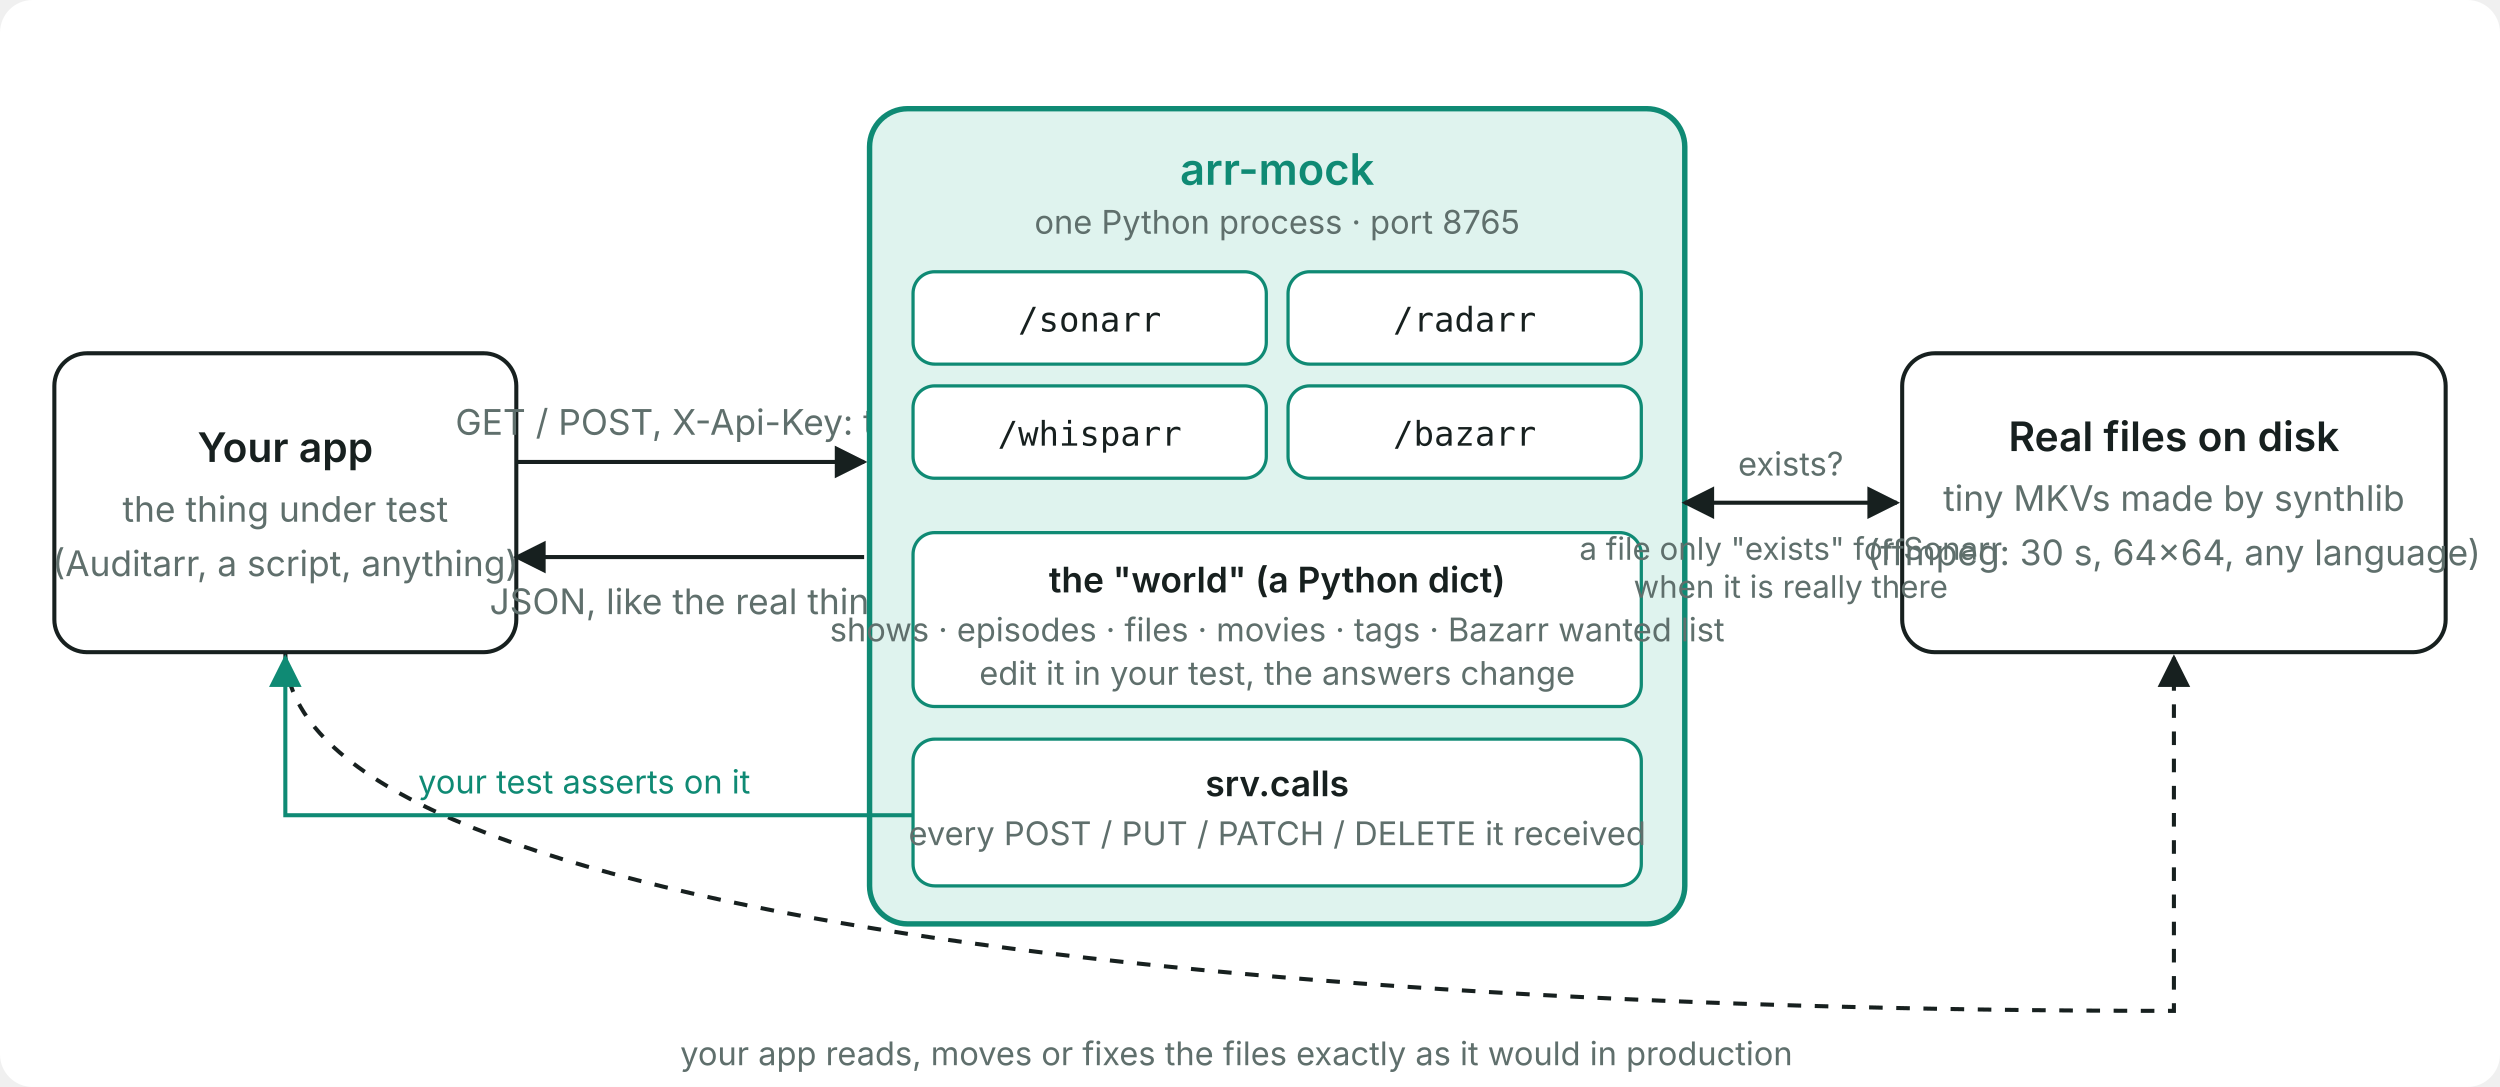
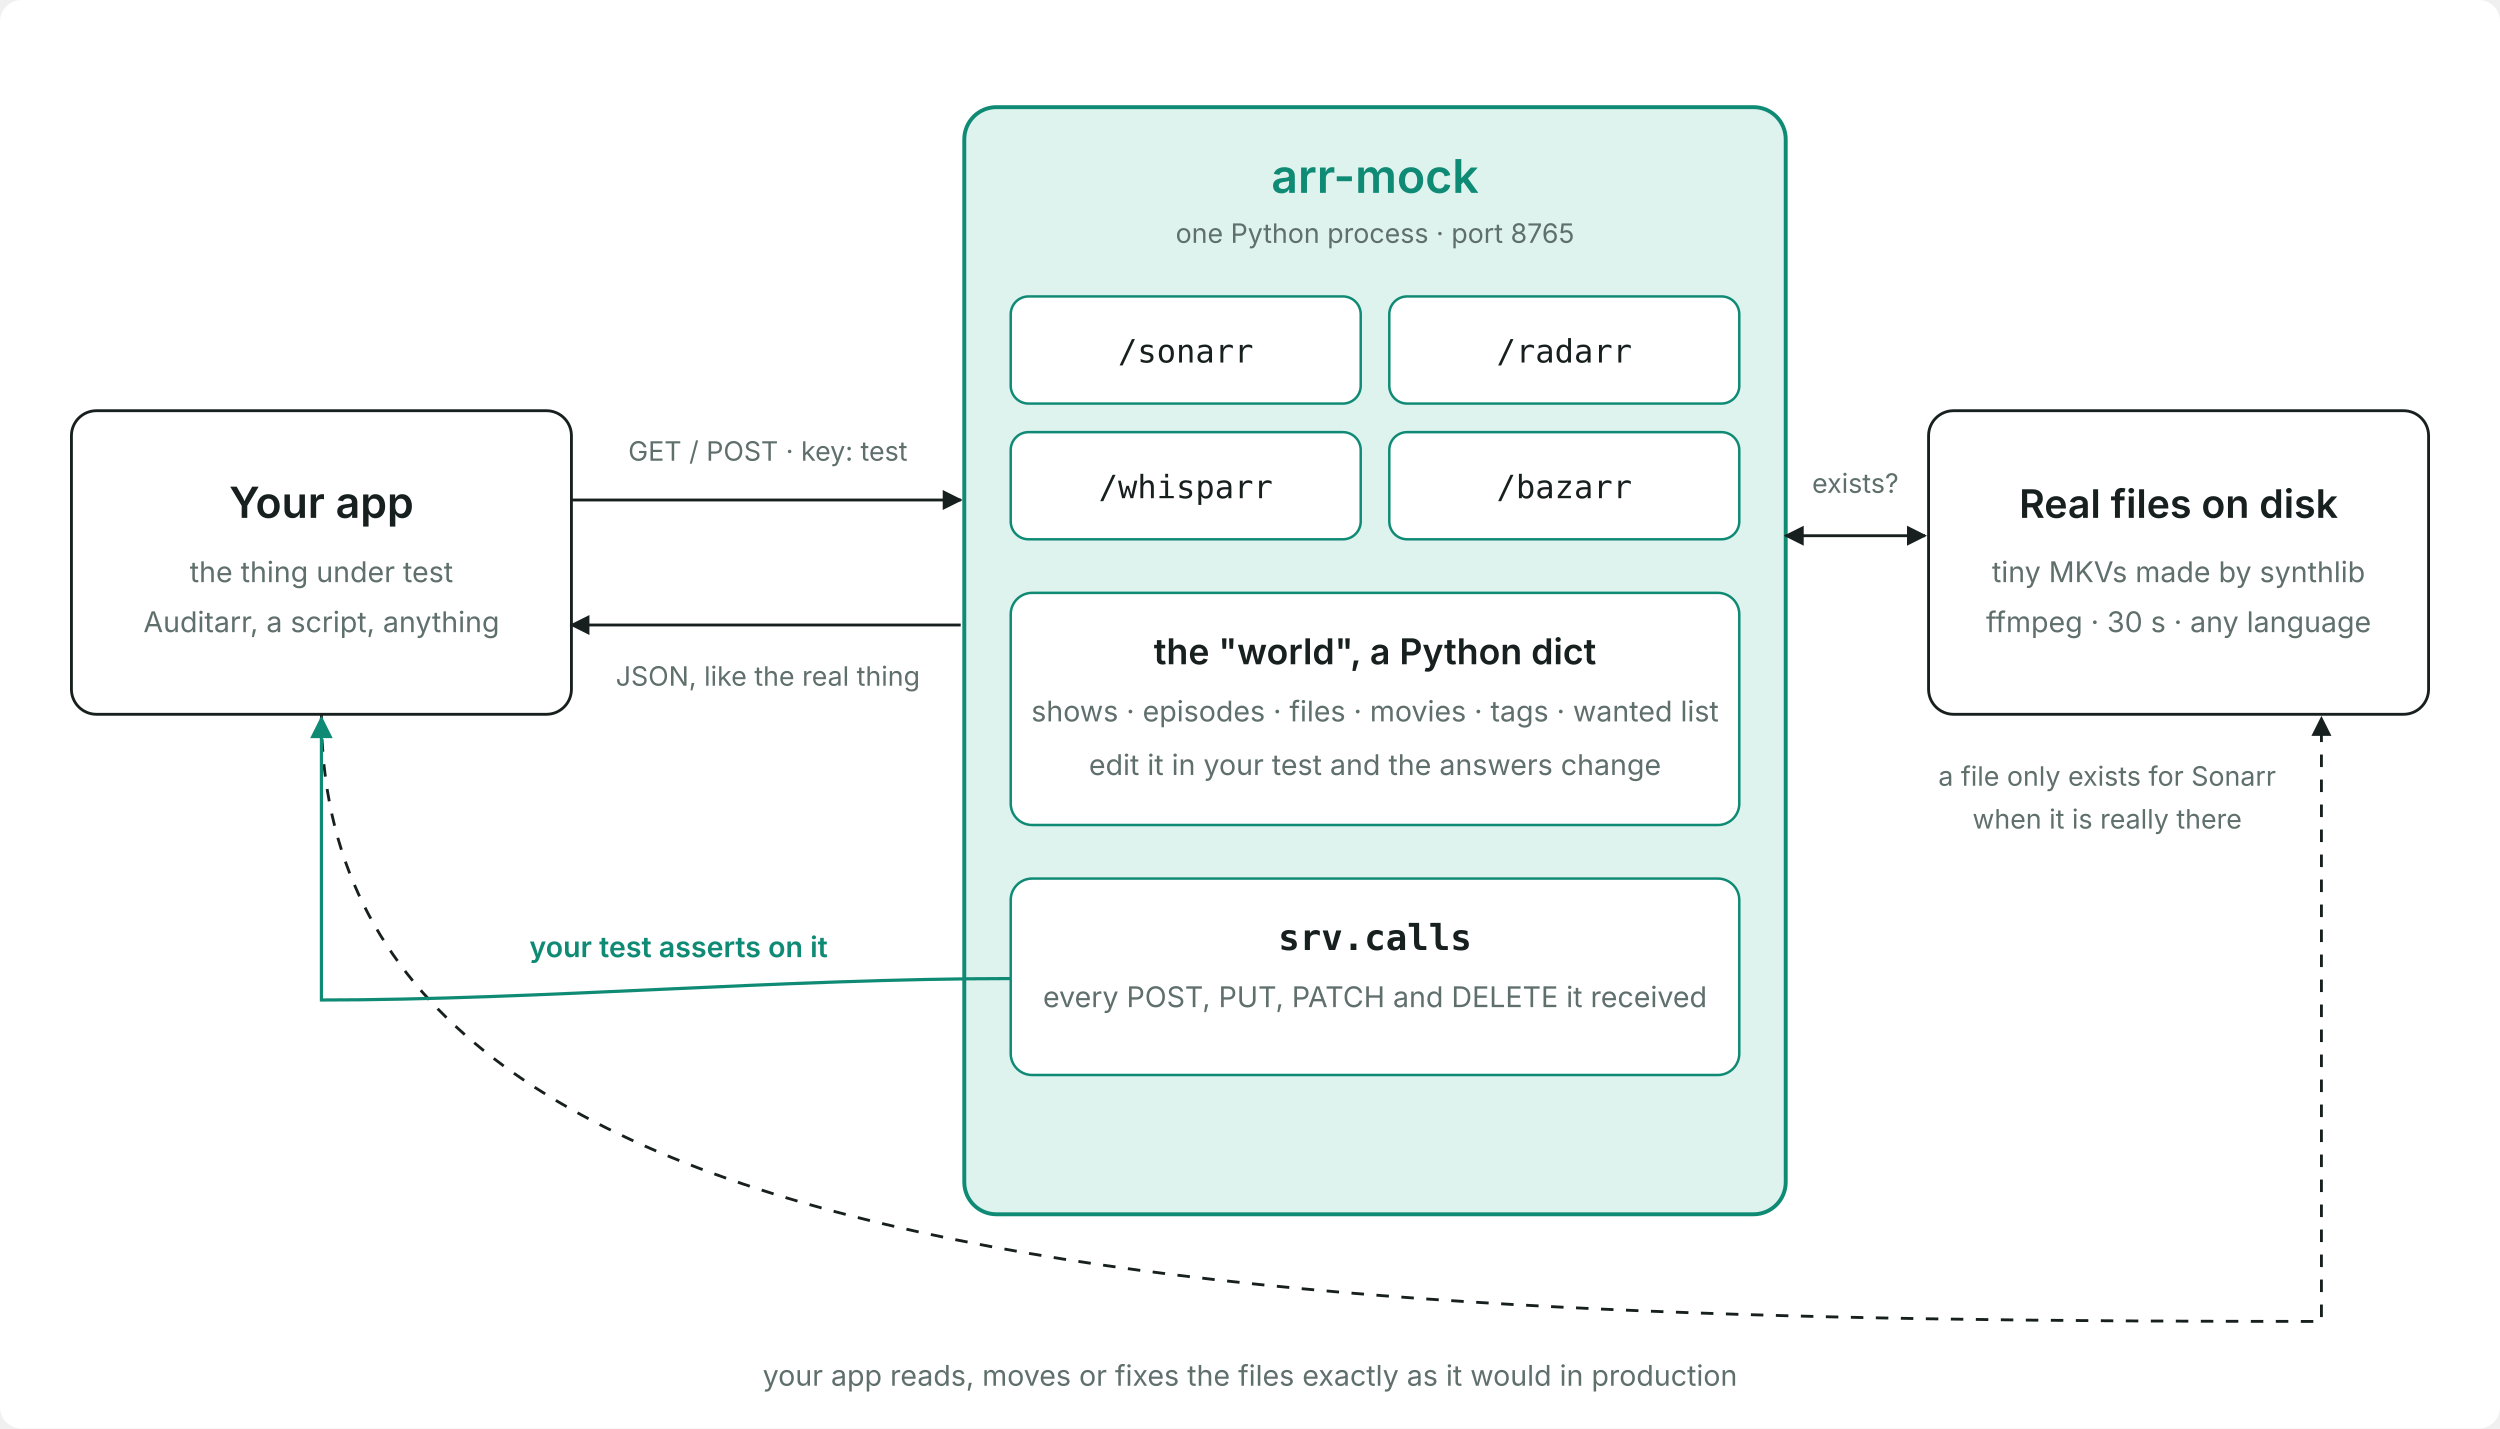
- <svg xmlns="http://www.w3.org/2000/svg" style="font-family:Inter,Segoe UI,Roboto,Helvetica,Arial,sans-serif;background:#ffffff" viewBox="0 0 920 400" role="img" aria-label="Your app talks HTTP to arr-mock, one process that answers as four services from an in-memory world and real files on disk; every write it receives is recorded for your test to read.">
+ <svg xmlns="http://www.w3.org/2000/svg" style="font-family:Inter,Segoe UI,Roboto,Helvetica,Arial,sans-serif;background:#ffffff" viewBox="0 0 1400 800" role="img" aria-label="Your app talks HTTP to arr-mock, one process that answers as four services from an in-memory world and real files on disk; every write it receives is recorded for your test to read.">
  <rect width="100%" height="100%" rx="12" fill="#ffffff" />
  <defs>
-     <marker id="arr" viewBox="0 0 10 10" refX="9" refY="5" markerWidth="8" markerHeight="8" orient="auto-start-reverse">
+     <marker id="arr" viewBox="0 0 10 10" refX="9" refY="5" markerWidth="7" markerHeight="7" orient="auto-start-reverse">
      <path d="M0 0L10 5L0 10z" fill="#17201f" />
    </marker>
-     <marker id="arrA" viewBox="0 0 10 10" refX="9" refY="5" markerWidth="8" markerHeight="8" orient="auto-start-reverse">
+     <marker id="arrA" viewBox="0 0 10 10" refX="9" refY="5" markerWidth="7" markerHeight="7" orient="auto-start-reverse">
      <path d="M0 0L10 5L0 10z" fill="#0f8a74" />
    </marker>
  </defs>
-   <g font-size="13" fill="#17201f" stroke="#17201f">
-     <rect x="20" y="130" width="170" height="110" rx="12" fill="#ffffff" stroke-width="1.5" />
-     <text x="105" y="170" text-anchor="middle" font-size="15" font-weight="600" stroke="none">Your app</text>
-     <text x="105" y="192" text-anchor="middle" fill="#5f6f6c" stroke="none">the thing under test</text>
-     <text x="105" y="212" text-anchor="middle" fill="#5f6f6c" stroke="none">(Auditarr, a script, anything)</text>
-     <line x1="190" y1="170" x2="318" y2="170" stroke-width="1.5" marker-end="url(#arr)" />
-     <text x="254" y="160" text-anchor="middle" fill="#5f6f6c" stroke="none">GET / POST, X-Api-Key: test</text>
-     <line x1="318" y1="205" x2="190" y2="205" stroke-width="1.5" marker-end="url(#arr)" />
-     <text x="254" y="226" text-anchor="middle" fill="#5f6f6c" stroke="none">JSON, like the real thing</text>
-     <rect x="320" y="40" width="300" height="300" rx="14" fill="#dff3ee" stroke="#0f8a74" stroke-width="2" />
-     <text x="470" y="68" text-anchor="middle" font-size="16" font-weight="600" fill="#0f8a74" stroke="none">arr-mock</text>
-     <text x="470" y="86" text-anchor="middle" fill="#5f6f6c" stroke="none" font-size="12">one Python process · port 8765</text>
-     <g stroke="#0f8a74" stroke-width="1.2" fill="#ffffff">
-       <rect x="336" y="100" width="130" height="34" rx="8" />
-       <rect x="474" y="100" width="130" height="34" rx="8" />
-       <rect x="336" y="142" width="130" height="34" rx="8" />
-       <rect x="474" y="142" width="130" height="34" rx="8" />
+   <g font-size="16" fill="#17201f" stroke="#17201f">
+     <rect x="40" y="230" width="280" height="170" rx="14" fill="#ffffff" stroke-width="1.6" />
+     <text x="180" y="290" text-anchor="middle" font-size="24" font-weight="600" stroke="none">Your app</text>
+     <text x="180" y="326" text-anchor="middle" fill="#5f6f6c" stroke="none">the thing under test</text>
+     <text x="180" y="354" text-anchor="middle" fill="#5f6f6c" stroke="none">Auditarr, a script, anything</text>
+     <line x1="320" y1="280" x2="538" y2="280" stroke-width="1.6" marker-end="url(#arr)" />
+     <text x="430" y="258" text-anchor="middle" fill="#5f6f6c" stroke="none" font-size="15">GET / POST · key: test</text>
+     <line x1="538" y1="350" x2="320" y2="350" stroke-width="1.6" marker-end="url(#arr)" />
+     <text x="430" y="384" text-anchor="middle" fill="#5f6f6c" stroke="none" font-size="15">JSON, like the real thing</text>
+     <rect x="540" y="60" width="460" height="620" rx="18" fill="#dff3ee" stroke="#0f8a74" stroke-width="2.2" />
+     <text x="770" y="108" text-anchor="middle" font-size="26" font-weight="600" fill="#0f8a74" stroke="none">arr-mock</text>
+     <text x="770" y="136" text-anchor="middle" fill="#5f6f6c" stroke="none" font-size="15">one Python process · port 8765</text>
+     <g stroke="#0f8a74" stroke-width="1.4" fill="#ffffff">
+       <rect x="566" y="166" width="196" height="60" rx="10" />
+       <rect x="778" y="166" width="196" height="60" rx="10" />
+       <rect x="566" y="242" width="196" height="60" rx="10" />
+       <rect x="778" y="242" width="196" height="60" rx="10" />
    </g>
-     <g font-family="JetBrains Mono,ui-monospace,Menlo,monospace" font-size="12.5" stroke="none" text-anchor="middle">
-       <text x="401" y="122">/sonarr</text>
-       <text x="539" y="122">/radarr</text>
-       <text x="401" y="164">/whisparr</text>
-       <text x="539" y="164">/bazarr</text>
+     <g font-family="JetBrains Mono,ui-monospace,Menlo,monospace" font-size="18" stroke="none" text-anchor="middle">
+       <text x="664" y="203">/sonarr</text>
+       <text x="876" y="203">/radarr</text>
+       <text x="664" y="279">/whisparr</text>
+       <text x="876" y="279">/bazarr</text>
    </g>
-     <rect x="336" y="196" width="268" height="64" rx="8" fill="#ffffff" stroke="#0f8a74" stroke-width="1.2" />
-     <text x="470" y="218" text-anchor="middle" font-weight="600" stroke="none">the "world" (a Python dict)</text>
-     <text x="470" y="236" text-anchor="middle" fill="#5f6f6c" stroke="none" font-size="12">shows · episodes · files · movies · tags · Bazarr wanted list</text>
-     <text x="470" y="252" text-anchor="middle" fill="#5f6f6c" stroke="none" font-size="12">edit it in your test, the answers change</text>
-     <rect x="336" y="272" width="268" height="54" rx="8" fill="#ffffff" stroke="#0f8a74" stroke-width="1.2" />
-     <text x="470" y="293" text-anchor="middle" font-weight="600" stroke="none">srv.calls</text>
-     <text x="470" y="311" text-anchor="middle" fill="#5f6f6c" stroke="none" font-size="12">every POST / PUT / PATCH / DELETE it received</text>
-     <rect x="700" y="130" width="200" height="110" rx="12" fill="#ffffff" stroke-width="1.5" />
-     <text x="800" y="166" text-anchor="middle" font-size="15" font-weight="600" stroke="none">Real files on disk</text>
-     <text x="800" y="188" text-anchor="middle" fill="#5f6f6c" stroke="none">tiny MKVs made by synthlib</text>
-     <text x="800" y="208" text-anchor="middle" fill="#5f6f6c" stroke="none">(ffmpeg: 30 s, 64×64, any language)</text>
-     <line x1="620" y1="185" x2="698" y2="185" stroke-width="1.5" marker-end="url(#arr)" marker-start="url(#arr)" />
-     <text x="659" y="175" text-anchor="middle" fill="#5f6f6c" stroke="none" font-size="12">exists?</text>
-     <text x="659" y="206" text-anchor="middle" fill="#5f6f6c" stroke="none" font-size="11.5">a file only "exists" for Sonarr</text>
-     <text x="659" y="220" text-anchor="middle" fill="#5f6f6c" stroke="none" font-size="11.5">when it is really there</text>
-     <path d="M105 240 C105 330, 420 372, 800 372 L800 242" fill="none" stroke-width="1.5" stroke-dasharray="5 5" marker-end="url(#arr)" />
-     <text x="455" y="392" text-anchor="middle" fill="#5f6f6c" stroke="none" font-size="12">your app reads, moves or fixes the files exactly as it would in production</text>
-     <path d="M336 300 C250 300, 200 300, 105 300 L105 242" fill="none" stroke="#0f8a74" stroke-width="1.5" marker-end="url(#arrA)" />
-     <text x="215" y="292" text-anchor="middle" fill="#0f8a74" stroke="none" font-size="12">your test asserts on it</text>
+     <rect x="566" y="332" width="408" height="130" rx="12" fill="#ffffff" stroke="#0f8a74" stroke-width="1.4" />
+     <text x="770" y="372" text-anchor="middle" font-size="20" font-weight="600" stroke="none">the "world", a Python dict</text>
+     <text x="770" y="404" text-anchor="middle" fill="#5f6f6c" stroke="none">shows · episodes · files · movies · tags · wanted list</text>
+     <text x="770" y="434" text-anchor="middle" fill="#5f6f6c" stroke="none">edit it in your test and the answers change</text>
+     <rect x="566" y="492" width="408" height="110" rx="12" fill="#ffffff" stroke="#0f8a74" stroke-width="1.4" />
+     <text x="770" y="532" text-anchor="middle" font-size="20" font-weight="600" stroke="none" font-family="JetBrains Mono,ui-monospace,Menlo,monospace">srv.calls</text>
+     <text x="770" y="564" text-anchor="middle" fill="#5f6f6c" stroke="none">every POST, PUT, PATCH and DELETE it received</text>
+     <rect x="1080" y="230" width="280" height="170" rx="14" fill="#ffffff" stroke-width="1.6" />
+     <text x="1220" y="290" text-anchor="middle" font-size="22" font-weight="600" stroke="none">Real files on disk</text>
+     <text x="1220" y="326" text-anchor="middle" fill="#5f6f6c" stroke="none">tiny MKVs made by synthlib</text>
+     <text x="1220" y="354" text-anchor="middle" fill="#5f6f6c" stroke="none">ffmpeg · 30 s · any language</text>
+     <line x1="1000" y1="300" x2="1078" y2="300" stroke-width="1.6" marker-end="url(#arr)" marker-start="url(#arr)" />
+     <text x="1039" y="276" text-anchor="middle" fill="#5f6f6c" stroke="none" font-size="15">exists?</text>
+     <text x="1180" y="440" text-anchor="middle" fill="#5f6f6c" stroke="none" font-size="15">a file only exists for Sonarr</text>
+     <text x="1180" y="464" text-anchor="middle" fill="#5f6f6c" stroke="none" font-size="15">when it is really there</text>
+     <path d="M180 400 C180 720, 700 740, 1300 740 L1300 402" fill="none" stroke-width="1.6" stroke-dasharray="7 7" marker-end="url(#arr)" />
+     <text x="700" y="776" text-anchor="middle" fill="#5f6f6c" stroke="none" font-size="16">your app reads, moves or fixes the files exactly as it would in production</text>
+     <path d="M566 548 C440 548, 300 560, 180 560 L180 402" fill="none" stroke="#0f8a74" stroke-width="1.8" marker-end="url(#arrA)" />
+     <text x="380" y="536" text-anchor="middle" fill="#0f8a74" stroke="none" font-size="16" font-weight="600">your test asserts on it</text>
  </g>
</svg>
